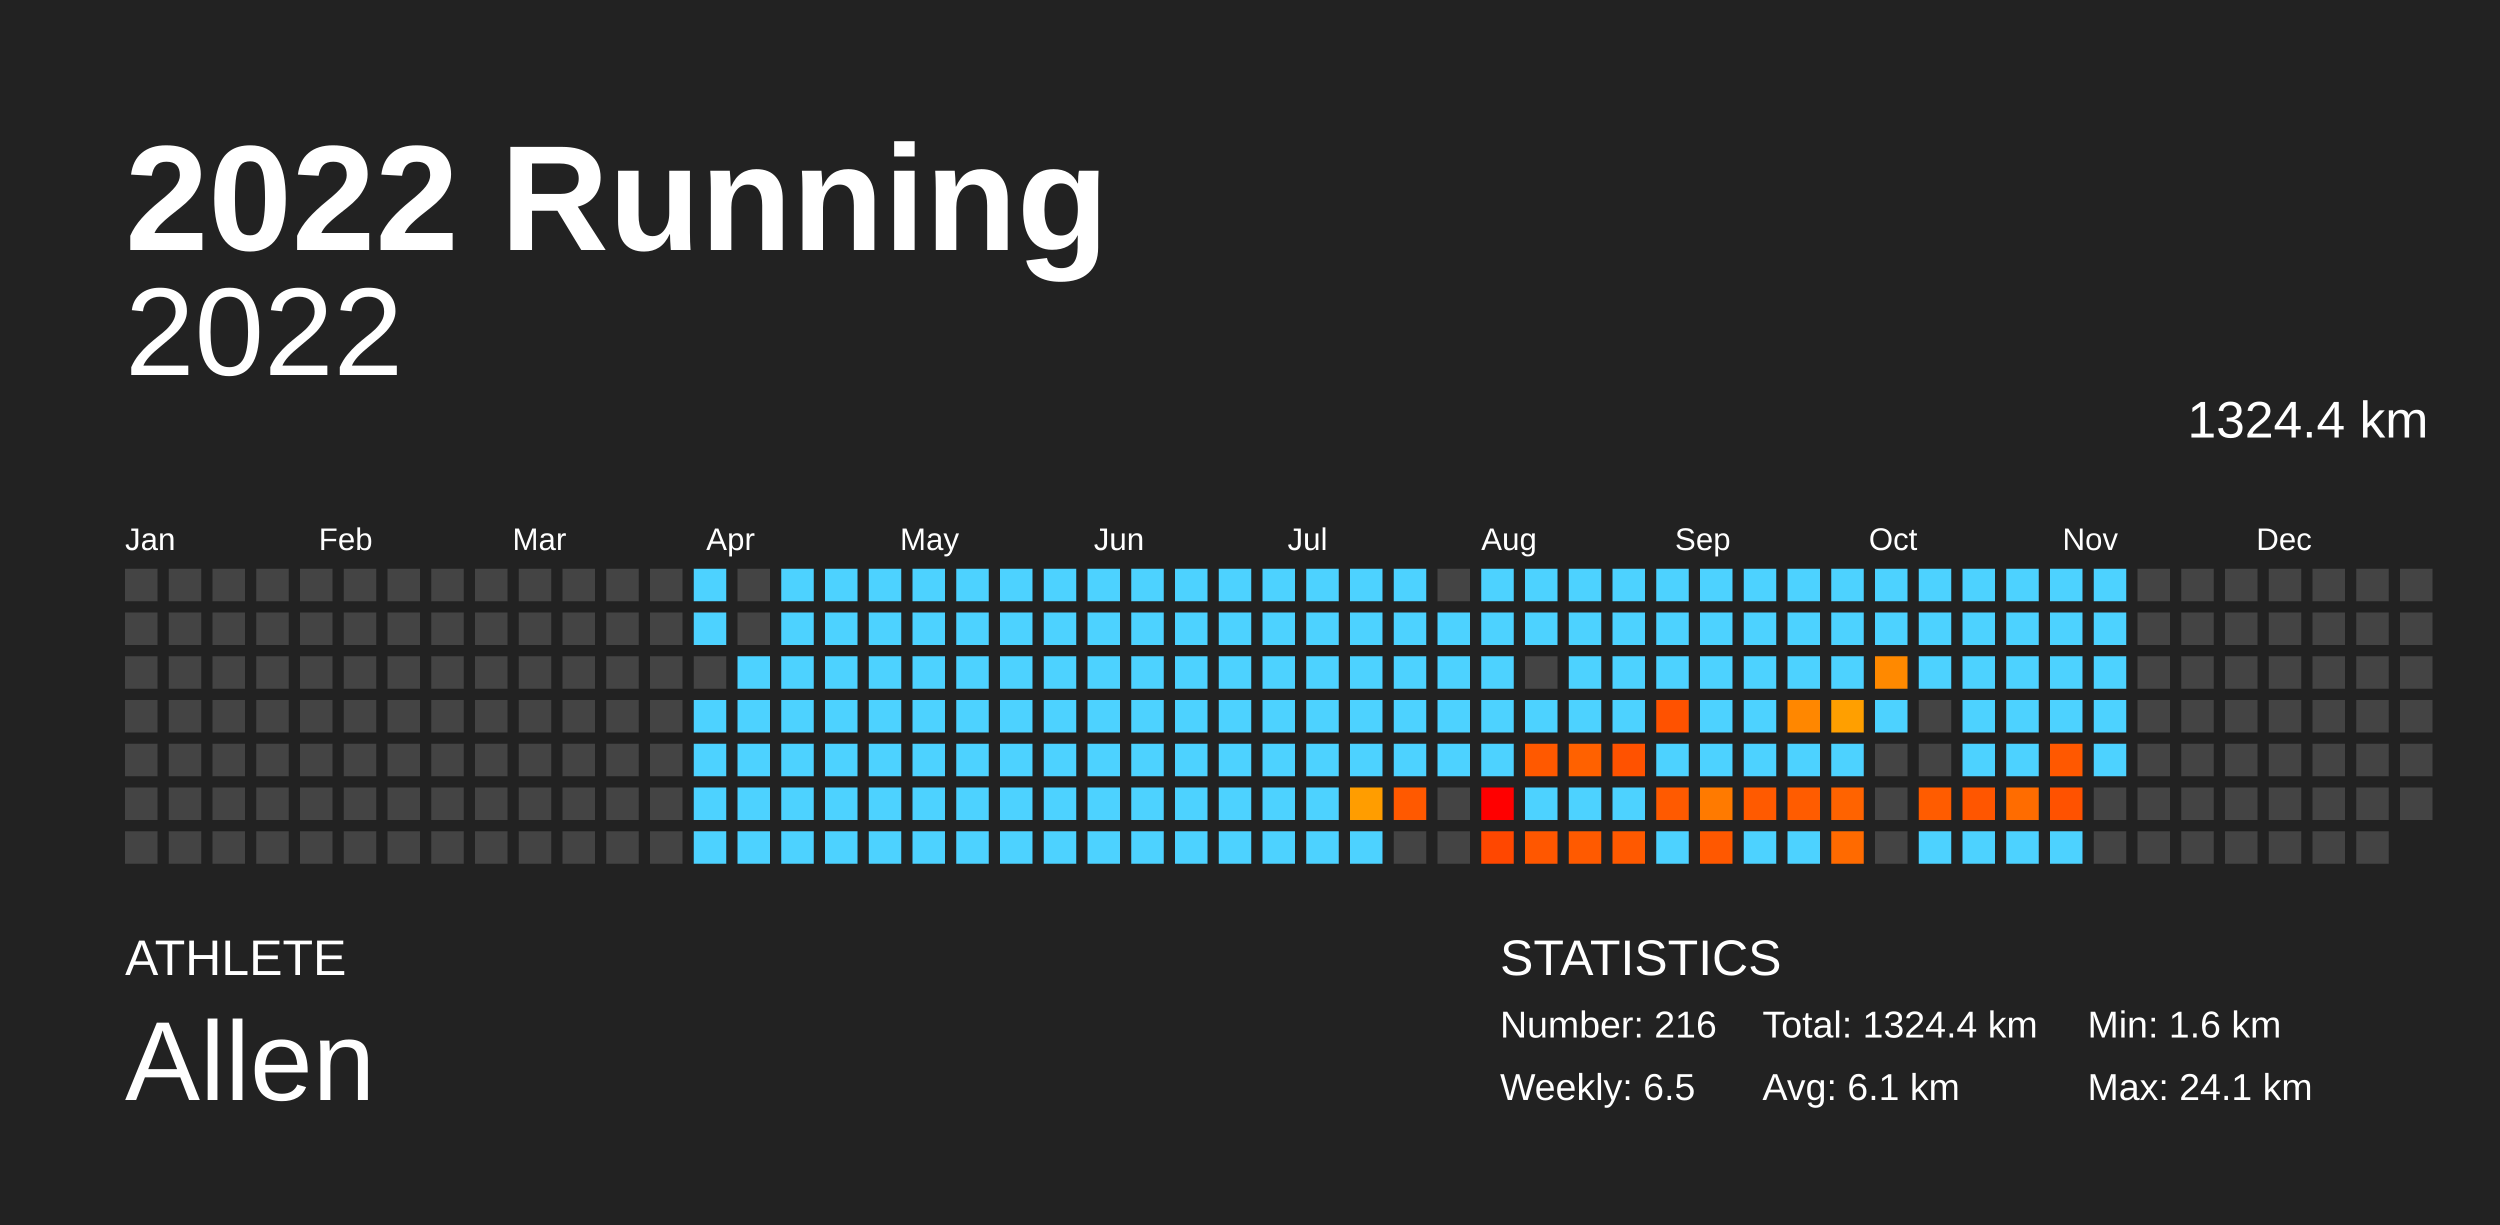
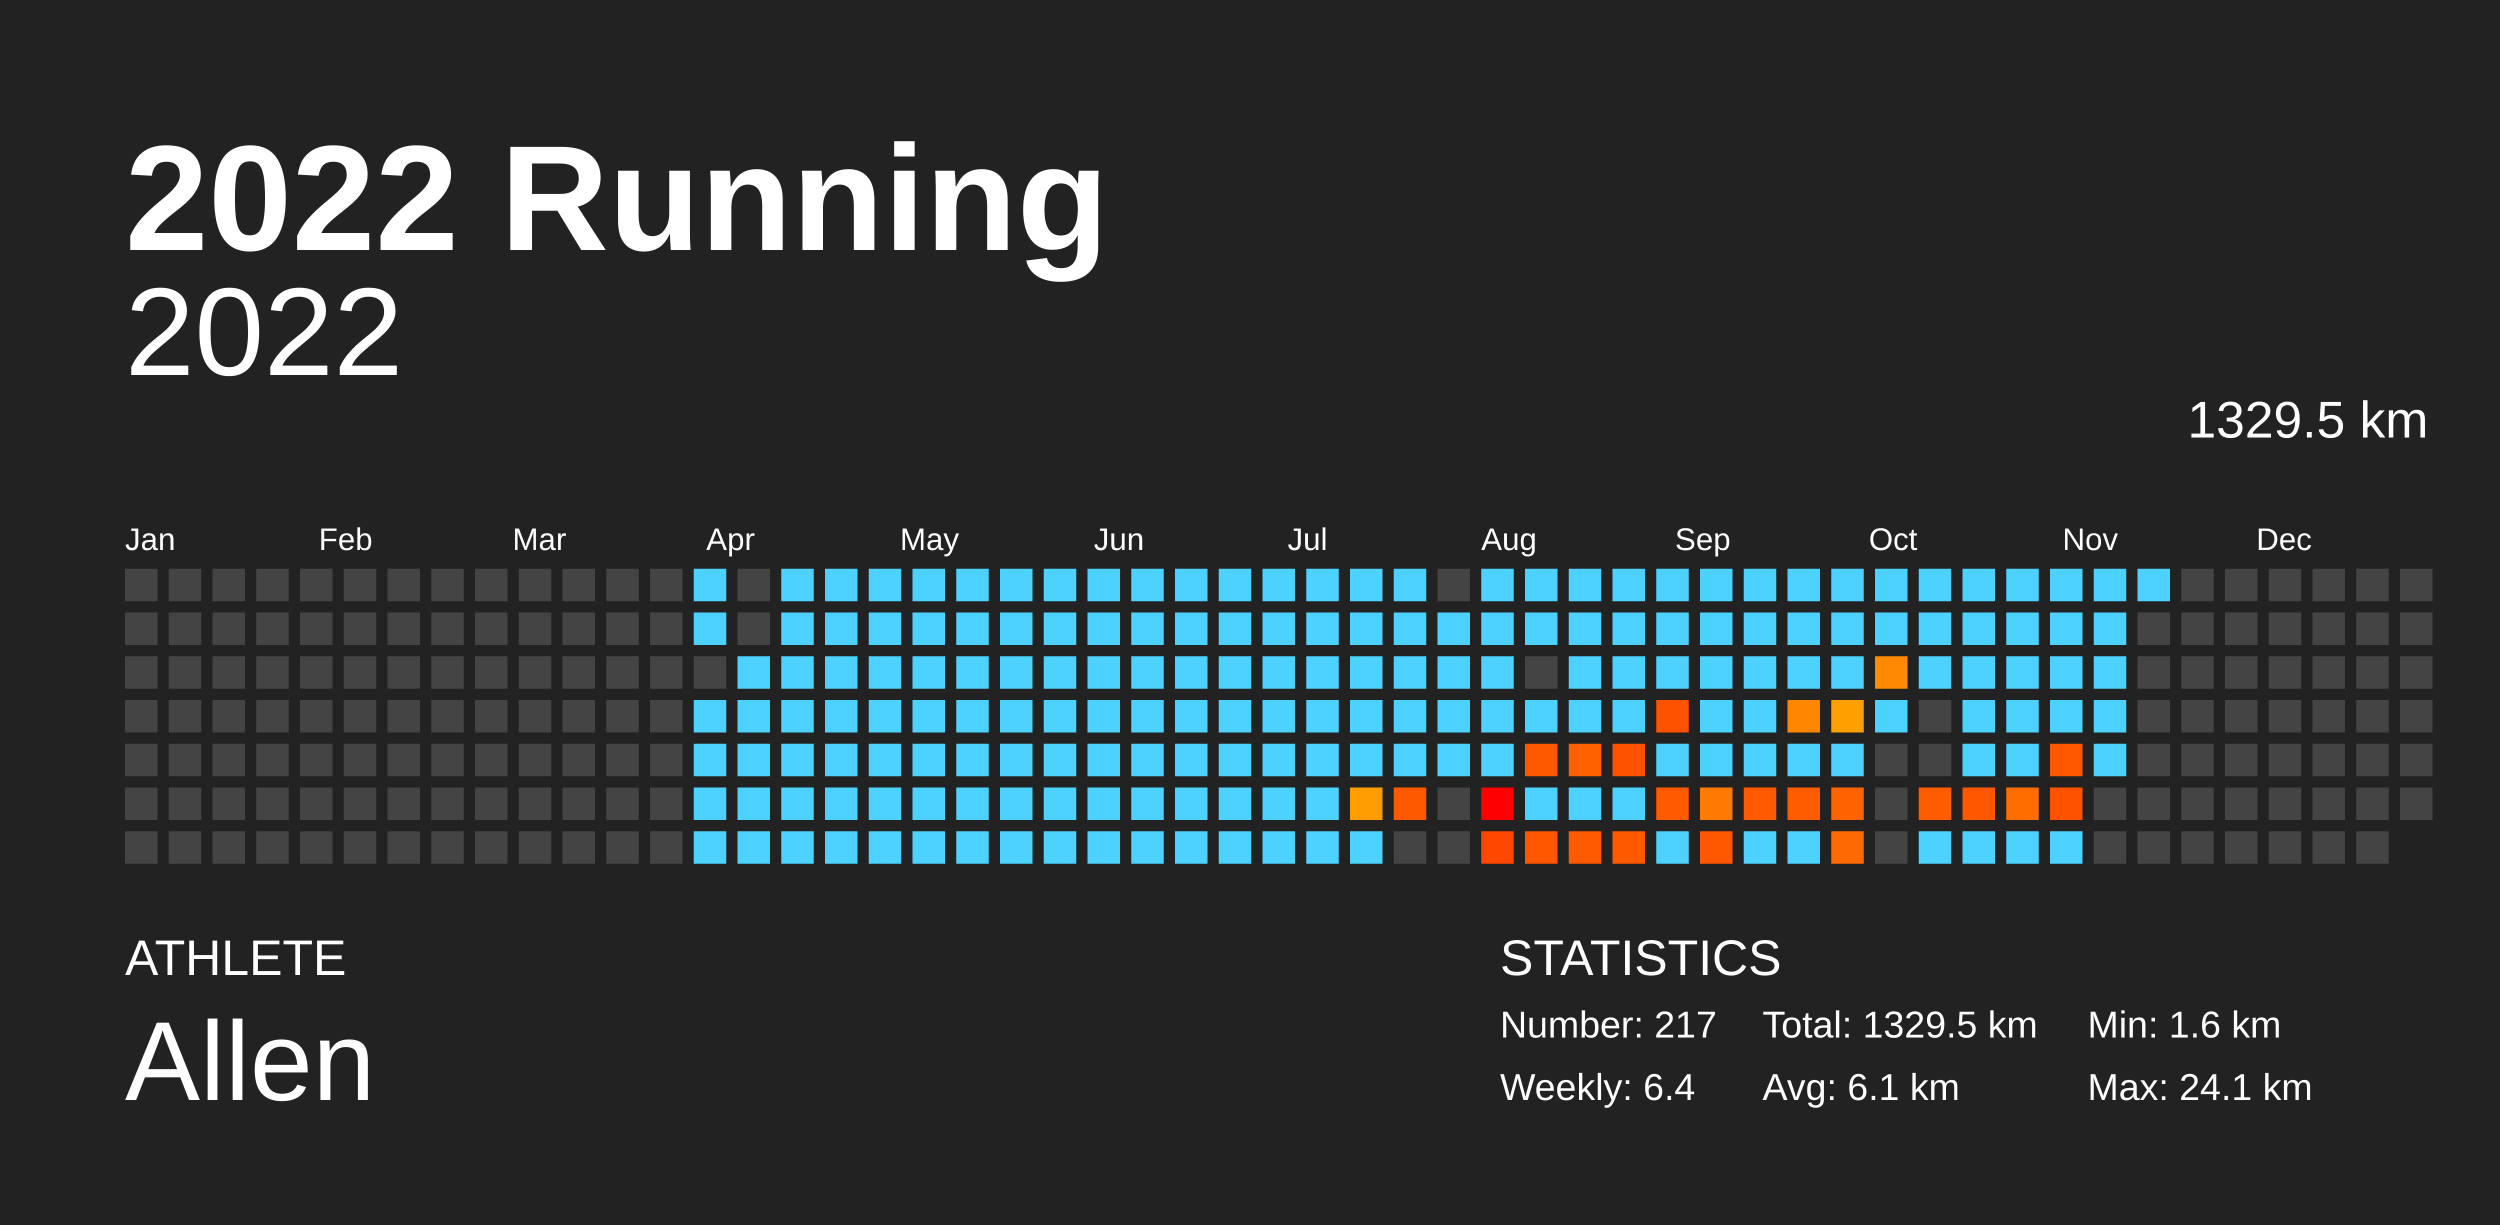
<svg xmlns="http://www.w3.org/2000/svg" baseProfile="full" height="98mm" version="1.1" viewBox="0,0,200,98" width="200mm">
  <defs />
  <rect fill="#222222" height="98" width="200" x="0" y="0" />
  <text fill="#FFFFFF" style="font-size:12px; font-family:Arial; font-weight:bold;" x="10" y="20">2022 Running</text>
  <text fill="#FFFFFF" style="font-size:4px; font-family:Arial" x="10" y="78">ATHLETE</text>
  <text fill="#FFFFFF" style="font-size:9px; font-family:Arial" x="10" y="88">Allen</text>
  <text fill="#FFFFFF" style="font-size:4px; font-family:Arial" x="120" y="78">STATISTICS</text>
-   <text fill="#FFFFFF" style="font-size:3px; font-family:Arial" x="120" y="83">Number: 216</text>
-   <text fill="#FFFFFF" style="font-size:3px; font-family:Arial" x="120" y="88">Weekly: 6.5</text>
-   <text fill="#FFFFFF" style="font-size:3px; font-family:Arial" x="141" y="83">Total: 1324.4 km</text>
+   <text fill="#FFFFFF" style="font-size:3px; font-family:Arial" x="120" y="83">Number: 217</text>
+   <text fill="#FFFFFF" style="font-size:3px; font-family:Arial" x="120" y="88">Weekly: 6.4</text>
+   <text fill="#FFFFFF" style="font-size:3px; font-family:Arial" x="141" y="83">Total: 1329.5 km</text>
  <text fill="#FFFFFF" style="font-size:3px; font-family:Arial" x="141" y="88">Avg: 6.1 km</text>
  <text fill="#FFFFFF" style="font-size:3px; font-family:Arial" x="167" y="83">Min: 1.6 km</text>
  <text fill="#FFFFFF" style="font-size:3px; font-family:Arial" x="167" y="88">Max: 24.1 km</text>
  <text alignment-baseline="hanging" fill="#FFFFFF" style="font-size:10.0px; font-family:Arial;" x="10" y="30">2022</text>
-   <text alignment-baseline="hanging" fill="#FFFFFF" style="font-size:4.125px; font-family:Arial;" x="175" y="35">1324.4 km</text>
+   <text alignment-baseline="hanging" fill="#FFFFFF" style="font-size:4.125px; font-family:Arial;" x="175" y="35">1329.5 km</text>
  <text fill="#FFFFFF" style="font-size:2.5px; font-family:Arial" x="10.0" y="44">Jan</text>
  <text fill="#FFFFFF" style="font-size:2.5px; font-family:Arial" x="25.5" y="44">Feb</text>
  <text fill="#FFFFFF" style="font-size:2.5px; font-family:Arial" x="41.0" y="44">Mar</text>
  <text fill="#FFFFFF" style="font-size:2.5px; font-family:Arial" x="56.5" y="44">Apr</text>
  <text fill="#FFFFFF" style="font-size:2.5px; font-family:Arial" x="72.0" y="44">May</text>
  <text fill="#FFFFFF" style="font-size:2.5px; font-family:Arial" x="87.5" y="44">Jun</text>
  <text fill="#FFFFFF" style="font-size:2.5px; font-family:Arial" x="103.0" y="44">Jul</text>
  <text fill="#FFFFFF" style="font-size:2.5px; font-family:Arial" x="118.5" y="44">Aug</text>
  <text fill="#FFFFFF" style="font-size:2.5px; font-family:Arial" x="134.0" y="44">Sep</text>
  <text fill="#FFFFFF" style="font-size:2.5px; font-family:Arial" x="149.5" y="44">Oct</text>
  <text fill="#FFFFFF" style="font-size:2.5px; font-family:Arial" x="165.0" y="44">Nov</text>
  <text fill="#FFFFFF" style="font-size:2.5px; font-family:Arial" x="180.5" y="44">Dec</text>
  <rect fill="#444444" height="2.6" width="2.6" x="10.0" y="45.5" />
  <rect fill="#444444" height="2.6" width="2.6" x="10.0" y="49.0" />
  <rect fill="#444444" height="2.6" width="2.6" x="10.0" y="52.5" />
  <rect fill="#444444" height="2.6" width="2.6" x="10.0" y="56.0" />
  <rect fill="#444444" height="2.6" width="2.6" x="10.0" y="59.5" />
  <rect fill="#444444" height="2.6" width="2.6" x="10.0" y="63.0" />
  <rect fill="#444444" height="2.6" width="2.6" x="10.0" y="66.5" />
  <rect fill="#444444" height="2.6" width="2.6" x="13.5" y="45.5" />
  <rect fill="#444444" height="2.6" width="2.6" x="13.5" y="49.0" />
  <rect fill="#444444" height="2.6" width="2.6" x="13.5" y="52.5" />
  <rect fill="#444444" height="2.6" width="2.6" x="13.5" y="56.0" />
  <rect fill="#444444" height="2.6" width="2.6" x="13.5" y="59.5" />
  <rect fill="#444444" height="2.6" width="2.6" x="13.5" y="63.0" />
  <rect fill="#444444" height="2.6" width="2.6" x="13.5" y="66.5" />
  <rect fill="#444444" height="2.6" width="2.6" x="17.0" y="45.5" />
  <rect fill="#444444" height="2.6" width="2.6" x="17.0" y="49.0" />
  <rect fill="#444444" height="2.6" width="2.6" x="17.0" y="52.5" />
  <rect fill="#444444" height="2.6" width="2.6" x="17.0" y="56.0" />
  <rect fill="#444444" height="2.6" width="2.6" x="17.0" y="59.5" />
  <rect fill="#444444" height="2.6" width="2.6" x="17.0" y="63.0" />
  <rect fill="#444444" height="2.6" width="2.6" x="17.0" y="66.5" />
  <rect fill="#444444" height="2.6" width="2.6" x="20.5" y="45.5" />
  <rect fill="#444444" height="2.6" width="2.6" x="20.5" y="49.0" />
  <rect fill="#444444" height="2.6" width="2.6" x="20.5" y="52.5" />
  <rect fill="#444444" height="2.6" width="2.6" x="20.5" y="56.0" />
  <rect fill="#444444" height="2.6" width="2.6" x="20.5" y="59.5" />
  <rect fill="#444444" height="2.6" width="2.6" x="20.5" y="63.0" />
  <rect fill="#444444" height="2.6" width="2.6" x="20.5" y="66.5" />
  <rect fill="#444444" height="2.6" width="2.6" x="24.0" y="45.5" />
  <rect fill="#444444" height="2.6" width="2.6" x="24.0" y="49.0" />
  <rect fill="#444444" height="2.6" width="2.6" x="24.0" y="52.5" />
  <rect fill="#444444" height="2.6" width="2.6" x="24.0" y="56.0" />
  <rect fill="#444444" height="2.6" width="2.6" x="24.0" y="59.5" />
  <rect fill="#444444" height="2.6" width="2.6" x="24.0" y="63.0" />
  <rect fill="#444444" height="2.6" width="2.6" x="24.0" y="66.5" />
  <rect fill="#444444" height="2.6" width="2.6" x="27.5" y="45.5" />
  <rect fill="#444444" height="2.6" width="2.6" x="27.5" y="49.0" />
  <rect fill="#444444" height="2.6" width="2.6" x="27.5" y="52.5" />
  <rect fill="#444444" height="2.6" width="2.6" x="27.5" y="56.0" />
  <rect fill="#444444" height="2.6" width="2.6" x="27.5" y="59.5" />
  <rect fill="#444444" height="2.6" width="2.6" x="27.5" y="63.0" />
  <rect fill="#444444" height="2.6" width="2.6" x="27.5" y="66.5" />
  <rect fill="#444444" height="2.6" width="2.6" x="31.0" y="45.5" />
  <rect fill="#444444" height="2.6" width="2.6" x="31.0" y="49.0" />
  <rect fill="#444444" height="2.6" width="2.6" x="31.0" y="52.5" />
  <rect fill="#444444" height="2.6" width="2.6" x="31.0" y="56.0" />
  <rect fill="#444444" height="2.6" width="2.6" x="31.0" y="59.5" />
  <rect fill="#444444" height="2.6" width="2.6" x="31.0" y="63.0" />
  <rect fill="#444444" height="2.6" width="2.6" x="31.0" y="66.5" />
  <rect fill="#444444" height="2.6" width="2.6" x="34.5" y="45.5" />
  <rect fill="#444444" height="2.6" width="2.6" x="34.5" y="49.0" />
  <rect fill="#444444" height="2.6" width="2.6" x="34.5" y="52.5" />
  <rect fill="#444444" height="2.6" width="2.6" x="34.5" y="56.0" />
  <rect fill="#444444" height="2.6" width="2.6" x="34.5" y="59.5" />
  <rect fill="#444444" height="2.6" width="2.6" x="34.5" y="63.0" />
  <rect fill="#444444" height="2.6" width="2.6" x="34.5" y="66.5" />
  <rect fill="#444444" height="2.6" width="2.6" x="38.0" y="45.5" />
  <rect fill="#444444" height="2.6" width="2.6" x="38.0" y="49.0" />
  <rect fill="#444444" height="2.6" width="2.6" x="38.0" y="52.5" />
  <rect fill="#444444" height="2.6" width="2.6" x="38.0" y="56.0" />
  <rect fill="#444444" height="2.6" width="2.6" x="38.0" y="59.5" />
  <rect fill="#444444" height="2.6" width="2.6" x="38.0" y="63.0" />
  <rect fill="#444444" height="2.6" width="2.6" x="38.0" y="66.5" />
  <rect fill="#444444" height="2.6" width="2.6" x="41.5" y="45.5" />
  <rect fill="#444444" height="2.6" width="2.6" x="41.5" y="49.0" />
  <rect fill="#444444" height="2.6" width="2.6" x="41.5" y="52.5" />
  <rect fill="#444444" height="2.6" width="2.6" x="41.5" y="56.0" />
  <rect fill="#444444" height="2.6" width="2.6" x="41.5" y="59.5" />
  <rect fill="#444444" height="2.6" width="2.6" x="41.5" y="63.0" />
  <rect fill="#444444" height="2.6" width="2.6" x="41.5" y="66.5" />
  <rect fill="#444444" height="2.6" width="2.6" x="45.0" y="45.5" />
  <rect fill="#444444" height="2.6" width="2.6" x="45.0" y="49.0" />
  <rect fill="#444444" height="2.6" width="2.6" x="45.0" y="52.5" />
  <rect fill="#444444" height="2.6" width="2.6" x="45.0" y="56.0" />
  <rect fill="#444444" height="2.6" width="2.6" x="45.0" y="59.5" />
  <rect fill="#444444" height="2.6" width="2.6" x="45.0" y="63.0" />
  <rect fill="#444444" height="2.6" width="2.6" x="45.0" y="66.5" />
  <rect fill="#444444" height="2.6" width="2.6" x="48.5" y="45.5" />
  <rect fill="#444444" height="2.6" width="2.6" x="48.5" y="49.0" />
  <rect fill="#444444" height="2.6" width="2.6" x="48.5" y="52.5" />
  <rect fill="#444444" height="2.6" width="2.6" x="48.5" y="56.0" />
  <rect fill="#444444" height="2.6" width="2.6" x="48.5" y="59.5" />
  <rect fill="#444444" height="2.6" width="2.6" x="48.5" y="63.0" />
  <rect fill="#444444" height="2.6" width="2.6" x="48.5" y="66.5" />
  <rect fill="#444444" height="2.6" width="2.6" x="52.0" y="45.5" />
  <rect fill="#444444" height="2.6" width="2.6" x="52.0" y="49.0" />
  <rect fill="#444444" height="2.6" width="2.6" x="52.0" y="52.5" />
  <rect fill="#444444" height="2.6" width="2.6" x="52.0" y="56.0" />
  <rect fill="#444444" height="2.6" width="2.6" x="52.0" y="59.5" />
  <rect fill="#444444" height="2.6" width="2.6" x="52.0" y="63.0" />
  <rect fill="#444444" height="2.6" width="2.6" x="52.0" y="66.5" />
  <rect fill="#4dd2ff" height="2.6" width="2.6" x="55.5" y="45.5" />
  <rect fill="#4dd2ff" height="2.6" width="2.6" x="55.5" y="49.0" />
  <rect fill="#444444" height="2.6" width="2.6" x="55.5" y="52.5" />
  <rect fill="#4dd2ff" height="2.6" width="2.6" x="55.5" y="56.0" />
  <rect fill="#4dd2ff" height="2.6" width="2.6" x="55.5" y="59.5" />
  <rect fill="#4dd2ff" height="2.6" width="2.6" x="55.5" y="63.0" />
  <rect fill="#4dd2ff" height="2.6" width="2.6" x="55.5" y="66.5" />
  <rect fill="#444444" height="2.6" width="2.6" x="59.0" y="45.5" />
  <rect fill="#444444" height="2.6" width="2.6" x="59.0" y="49.0" />
  <rect fill="#4dd2ff" height="2.6" width="2.6" x="59.0" y="52.5" />
  <rect fill="#4dd2ff" height="2.6" width="2.6" x="59.0" y="56.0" />
  <rect fill="#4dd2ff" height="2.6" width="2.6" x="59.0" y="59.5" />
  <rect fill="#4dd2ff" height="2.6" width="2.6" x="59.0" y="63.0" />
  <rect fill="#4dd2ff" height="2.6" width="2.6" x="59.0" y="66.5" />
  <rect fill="#4dd2ff" height="2.6" width="2.6" x="62.5" y="45.5" />
  <rect fill="#4dd2ff" height="2.6" width="2.6" x="62.5" y="49.0" />
  <rect fill="#4dd2ff" height="2.6" width="2.6" x="62.5" y="52.5" />
  <rect fill="#4dd2ff" height="2.6" width="2.6" x="62.5" y="56.0" />
  <rect fill="#4dd2ff" height="2.6" width="2.6" x="62.5" y="59.5" />
  <rect fill="#4dd2ff" height="2.6" width="2.6" x="62.5" y="63.0" />
  <rect fill="#4dd2ff" height="2.6" width="2.6" x="62.5" y="66.5" />
  <rect fill="#4dd2ff" height="2.6" width="2.6" x="66.0" y="45.5" />
  <rect fill="#4dd2ff" height="2.6" width="2.6" x="66.0" y="49.0" />
  <rect fill="#4dd2ff" height="2.6" width="2.6" x="66.0" y="52.5" />
  <rect fill="#4dd2ff" height="2.6" width="2.6" x="66.0" y="56.0" />
  <rect fill="#4dd2ff" height="2.6" width="2.6" x="66.0" y="59.5" />
  <rect fill="#4dd2ff" height="2.6" width="2.6" x="66.0" y="63.0" />
  <rect fill="#4dd2ff" height="2.6" width="2.6" x="66.0" y="66.5" />
  <rect fill="#4dd2ff" height="2.6" width="2.6" x="69.5" y="45.5" />
  <rect fill="#4dd2ff" height="2.6" width="2.6" x="69.5" y="49.0" />
  <rect fill="#4dd2ff" height="2.6" width="2.6" x="69.5" y="52.5" />
  <rect fill="#4dd2ff" height="2.6" width="2.6" x="69.5" y="56.0" />
  <rect fill="#4dd2ff" height="2.6" width="2.6" x="69.5" y="59.5" />
  <rect fill="#4dd2ff" height="2.6" width="2.6" x="69.5" y="63.0" />
  <rect fill="#4dd2ff" height="2.6" width="2.6" x="69.5" y="66.5" />
  <rect fill="#4dd2ff" height="2.6" width="2.6" x="73.0" y="45.5" />
  <rect fill="#4dd2ff" height="2.6" width="2.6" x="73.0" y="49.0" />
  <rect fill="#4dd2ff" height="2.6" width="2.6" x="73.0" y="52.5" />
  <rect fill="#4dd2ff" height="2.6" width="2.6" x="73.0" y="56.0" />
  <rect fill="#4dd2ff" height="2.6" width="2.6" x="73.0" y="59.5" />
  <rect fill="#4dd2ff" height="2.6" width="2.6" x="73.0" y="63.0" />
  <rect fill="#4dd2ff" height="2.6" width="2.6" x="73.0" y="66.5" />
  <rect fill="#4dd2ff" height="2.6" width="2.6" x="76.5" y="45.5" />
  <rect fill="#4dd2ff" height="2.6" width="2.6" x="76.5" y="49.0" />
  <rect fill="#4dd2ff" height="2.6" width="2.6" x="76.5" y="52.5" />
  <rect fill="#4dd2ff" height="2.6" width="2.6" x="76.5" y="56.0" />
  <rect fill="#4dd2ff" height="2.6" width="2.6" x="76.5" y="59.5" />
  <rect fill="#4dd2ff" height="2.6" width="2.6" x="76.5" y="63.0" />
  <rect fill="#4dd2ff" height="2.6" width="2.6" x="76.5" y="66.5" />
  <rect fill="#4dd2ff" height="2.6" width="2.6" x="80.0" y="45.5" />
  <rect fill="#4dd2ff" height="2.6" width="2.6" x="80.0" y="49.0" />
  <rect fill="#4dd2ff" height="2.6" width="2.6" x="80.0" y="52.5" />
  <rect fill="#4dd2ff" height="2.6" width="2.6" x="80.0" y="56.0" />
  <rect fill="#4dd2ff" height="2.6" width="2.6" x="80.0" y="59.5" />
  <rect fill="#4dd2ff" height="2.6" width="2.6" x="80.0" y="63.0" />
  <rect fill="#4dd2ff" height="2.6" width="2.6" x="80.0" y="66.5" />
  <rect fill="#4dd2ff" height="2.6" width="2.6" x="83.5" y="45.5" />
  <rect fill="#4dd2ff" height="2.6" width="2.6" x="83.5" y="49.0" />
  <rect fill="#4dd2ff" height="2.6" width="2.6" x="83.5" y="52.5" />
  <rect fill="#4dd2ff" height="2.6" width="2.6" x="83.5" y="56.0" />
  <rect fill="#4dd2ff" height="2.6" width="2.6" x="83.5" y="59.5" />
  <rect fill="#4dd2ff" height="2.6" width="2.6" x="83.5" y="63.0" />
  <rect fill="#4dd2ff" height="2.6" width="2.6" x="83.5" y="66.5" />
  <rect fill="#4dd2ff" height="2.6" width="2.6" x="87.0" y="45.5" />
  <rect fill="#4dd2ff" height="2.6" width="2.6" x="87.0" y="49.0" />
  <rect fill="#4dd2ff" height="2.6" width="2.6" x="87.0" y="52.5" />
  <rect fill="#4dd2ff" height="2.6" width="2.6" x="87.0" y="56.0" />
  <rect fill="#4dd2ff" height="2.6" width="2.6" x="87.0" y="59.5" />
  <rect fill="#4dd2ff" height="2.6" width="2.6" x="87.0" y="63.0" />
  <rect fill="#4dd2ff" height="2.6" width="2.6" x="87.0" y="66.5" />
  <rect fill="#4dd2ff" height="2.6" width="2.6" x="90.5" y="45.5" />
  <rect fill="#4dd2ff" height="2.6" width="2.6" x="90.5" y="49.0" />
  <rect fill="#4dd2ff" height="2.6" width="2.6" x="90.5" y="52.5" />
  <rect fill="#4dd2ff" height="2.6" width="2.6" x="90.5" y="56.0" />
  <rect fill="#4dd2ff" height="2.6" width="2.6" x="90.5" y="59.5" />
  <rect fill="#4dd2ff" height="2.6" width="2.6" x="90.5" y="63.0" />
  <rect fill="#4dd2ff" height="2.6" width="2.6" x="90.5" y="66.5" />
  <rect fill="#4dd2ff" height="2.6" width="2.6" x="94.0" y="45.5" />
  <rect fill="#4dd2ff" height="2.6" width="2.6" x="94.0" y="49.0" />
  <rect fill="#4dd2ff" height="2.6" width="2.6" x="94.0" y="52.5" />
  <rect fill="#4dd2ff" height="2.6" width="2.6" x="94.0" y="56.0" />
  <rect fill="#4dd2ff" height="2.6" width="2.6" x="94.0" y="59.5" />
  <rect fill="#4dd2ff" height="2.6" width="2.6" x="94.0" y="63.0" />
  <rect fill="#4dd2ff" height="2.6" width="2.6" x="94.0" y="66.5" />
  <rect fill="#4dd2ff" height="2.6" width="2.6" x="97.5" y="45.5" />
  <rect fill="#4dd2ff" height="2.6" width="2.6" x="97.5" y="49.0" />
  <rect fill="#4dd2ff" height="2.6" width="2.6" x="97.5" y="52.5" />
  <rect fill="#4dd2ff" height="2.6" width="2.6" x="97.5" y="56.0" />
  <rect fill="#4dd2ff" height="2.6" width="2.6" x="97.5" y="59.5" />
  <rect fill="#4dd2ff" height="2.6" width="2.6" x="97.5" y="63.0" />
  <rect fill="#4dd2ff" height="2.6" width="2.6" x="97.5" y="66.5" />
  <rect fill="#4dd2ff" height="2.6" width="2.6" x="101.0" y="45.5" />
  <rect fill="#4dd2ff" height="2.6" width="2.6" x="101.0" y="49.0" />
  <rect fill="#4dd2ff" height="2.6" width="2.6" x="101.0" y="52.5" />
  <rect fill="#4dd2ff" height="2.6" width="2.6" x="101.0" y="56.0" />
  <rect fill="#4dd2ff" height="2.6" width="2.6" x="101.0" y="59.5" />
  <rect fill="#4dd2ff" height="2.6" width="2.6" x="101.0" y="63.0" />
  <rect fill="#4dd2ff" height="2.6" width="2.6" x="101.0" y="66.5" />
  <rect fill="#4dd2ff" height="2.6" width="2.6" x="104.5" y="45.5" />
  <rect fill="#4dd2ff" height="2.6" width="2.6" x="104.5" y="49.0" />
  <rect fill="#4dd2ff" height="2.6" width="2.6" x="104.5" y="52.5" />
  <rect fill="#4dd2ff" height="2.6" width="2.6" x="104.5" y="56.0" />
  <rect fill="#4dd2ff" height="2.6" width="2.6" x="104.5" y="59.5" />
  <rect fill="#4dd2ff" height="2.6" width="2.6" x="104.5" y="63.0" />
  <rect fill="#4dd2ff" height="2.6" width="2.6" x="104.5" y="66.5" />
  <rect fill="#4dd2ff" height="2.6" width="2.6" x="108.0" y="45.5" />
  <rect fill="#4dd2ff" height="2.6" width="2.6" x="108.0" y="49.0" />
  <rect fill="#4dd2ff" height="2.6" width="2.6" x="108.0" y="52.5" />
  <rect fill="#4dd2ff" height="2.6" width="2.6" x="108.0" y="56.0" />
  <rect fill="#4dd2ff" height="2.6" width="2.6" x="108.0" y="59.5" />
  <rect fill="#ff9d00" height="2.6" width="2.6" x="108.0" y="63.0" />
  <rect fill="#4dd2ff" height="2.6" width="2.6" x="108.0" y="66.5" />
  <rect fill="#4dd2ff" height="2.6" width="2.6" x="111.5" y="45.5" />
  <rect fill="#4dd2ff" height="2.6" width="2.6" x="111.5" y="49.0" />
  <rect fill="#4dd2ff" height="2.6" width="2.6" x="111.5" y="52.5" />
  <rect fill="#4dd2ff" height="2.6" width="2.6" x="111.5" y="56.0" />
  <rect fill="#4dd2ff" height="2.6" width="2.6" x="111.5" y="59.5" />
  <rect fill="#ff5900" height="2.6" width="2.6" x="111.5" y="63.0" />
  <rect fill="#444444" height="2.6" width="2.6" x="111.5" y="66.5" />
  <rect fill="#444444" height="2.6" width="2.6" x="115.0" y="45.5" />
  <rect fill="#4dd2ff" height="2.6" width="2.6" x="115.0" y="49.0" />
  <rect fill="#4dd2ff" height="2.6" width="2.6" x="115.0" y="52.5" />
  <rect fill="#4dd2ff" height="2.6" width="2.6" x="115.0" y="56.0" />
  <rect fill="#4dd2ff" height="2.6" width="2.6" x="115.0" y="59.5" />
  <rect fill="#444444" height="2.6" width="2.6" x="115.0" y="63.0" />
  <rect fill="#444444" height="2.6" width="2.6" x="115.0" y="66.5" />
  <rect fill="#4dd2ff" height="2.6" width="2.6" x="118.5" y="45.5" />
  <rect fill="#4dd2ff" height="2.6" width="2.6" x="118.5" y="49.0" />
  <rect fill="#4dd2ff" height="2.6" width="2.6" x="118.5" y="52.5" />
  <rect fill="#4dd2ff" height="2.6" width="2.6" x="118.5" y="56.0" />
  <rect fill="#4dd2ff" height="2.6" width="2.6" x="118.5" y="59.5" />
  <rect fill="red" height="2.6" width="2.6" x="118.5" y="63.0" />
  <rect fill="#ff4700" height="2.6" width="2.6" x="118.5" y="66.5" />
  <rect fill="#4dd2ff" height="2.6" width="2.6" x="122.0" y="45.5" />
  <rect fill="#4dd2ff" height="2.6" width="2.6" x="122.0" y="49.0" />
  <rect fill="#444444" height="2.6" width="2.6" x="122.0" y="52.5" />
  <rect fill="#4dd2ff" height="2.6" width="2.6" x="122.0" y="56.0" />
  <rect fill="#ff5900" height="2.6" width="2.6" x="122.0" y="59.5" />
  <rect fill="#4dd2ff" height="2.6" width="2.6" x="122.0" y="63.0" />
  <rect fill="#ff5700" height="2.6" width="2.6" x="122.0" y="66.5" />
  <rect fill="#4dd2ff" height="2.6" width="2.6" x="125.5" y="45.5" />
  <rect fill="#4dd2ff" height="2.6" width="2.6" x="125.5" y="49.0" />
  <rect fill="#4dd2ff" height="2.6" width="2.6" x="125.5" y="52.5" />
  <rect fill="#4dd2ff" height="2.6" width="2.6" x="125.5" y="56.0" />
  <rect fill="#ff6100" height="2.6" width="2.6" x="125.5" y="59.5" />
  <rect fill="#4dd2ff" height="2.6" width="2.6" x="125.5" y="63.0" />
  <rect fill="#ff5a00" height="2.6" width="2.6" x="125.5" y="66.5" />
  <rect fill="#4dd2ff" height="2.6" width="2.6" x="129.0" y="45.5" />
  <rect fill="#4dd2ff" height="2.6" width="2.6" x="129.0" y="49.0" />
  <rect fill="#4dd2ff" height="2.6" width="2.6" x="129.0" y="52.5" />
  <rect fill="#4dd2ff" height="2.6" width="2.6" x="129.0" y="56.0" />
  <rect fill="#ff5200" height="2.6" width="2.6" x="129.0" y="59.5" />
  <rect fill="#4dd2ff" height="2.6" width="2.6" x="129.0" y="63.0" />
  <rect fill="#ff5900" height="2.6" width="2.6" x="129.0" y="66.5" />
  <rect fill="#4dd2ff" height="2.6" width="2.6" x="132.5" y="45.5" />
  <rect fill="#4dd2ff" height="2.6" width="2.6" x="132.5" y="49.0" />
  <rect fill="#4dd2ff" height="2.6" width="2.6" x="132.5" y="52.5" />
  <rect fill="#ff5200" height="2.6" width="2.6" x="132.5" y="56.0" />
  <rect fill="#4dd2ff" height="2.6" width="2.6" x="132.5" y="59.5" />
  <rect fill="#ff5a00" height="2.6" width="2.6" x="132.5" y="63.0" />
  <rect fill="#4dd2ff" height="2.6" width="2.6" x="132.5" y="66.5" />
  <rect fill="#4dd2ff" height="2.6" width="2.6" x="136.0" y="45.5" />
  <rect fill="#4dd2ff" height="2.6" width="2.6" x="136.0" y="49.0" />
  <rect fill="#4dd2ff" height="2.6" width="2.6" x="136.0" y="52.5" />
  <rect fill="#4dd2ff" height="2.6" width="2.6" x="136.0" y="56.0" />
  <rect fill="#4dd2ff" height="2.6" width="2.6" x="136.0" y="59.5" />
  <rect fill="#ff7a00" height="2.6" width="2.6" x="136.0" y="63.0" />
  <rect fill="#ff5800" height="2.6" width="2.6" x="136.0" y="66.5" />
  <rect fill="#4dd2ff" height="2.6" width="2.6" x="139.5" y="45.5" />
  <rect fill="#4dd2ff" height="2.6" width="2.6" x="139.5" y="49.0" />
  <rect fill="#4dd2ff" height="2.6" width="2.6" x="139.5" y="52.5" />
  <rect fill="#4dd2ff" height="2.6" width="2.6" x="139.5" y="56.0" />
  <rect fill="#4dd2ff" height="2.6" width="2.6" x="139.5" y="59.5" />
  <rect fill="#ff5a00" height="2.6" width="2.6" x="139.5" y="63.0" />
  <rect fill="#4dd2ff" height="2.6" width="2.6" x="139.5" y="66.5" />
  <rect fill="#4dd2ff" height="2.6" width="2.6" x="143.0" y="45.5" />
  <rect fill="#4dd2ff" height="2.6" width="2.6" x="143.0" y="49.0" />
  <rect fill="#4dd2ff" height="2.6" width="2.6" x="143.0" y="52.5" />
  <rect fill="#ff8700" height="2.6" width="2.6" x="143.0" y="56.0" />
  <rect fill="#4dd2ff" height="2.6" width="2.6" x="143.0" y="59.5" />
  <rect fill="#ff5c00" height="2.6" width="2.6" x="143.0" y="63.0" />
  <rect fill="#4dd2ff" height="2.6" width="2.6" x="143.0" y="66.5" />
  <rect fill="#4dd2ff" height="2.6" width="2.6" x="146.5" y="45.5" />
  <rect fill="#4dd2ff" height="2.6" width="2.6" x="146.5" y="49.0" />
  <rect fill="#4dd2ff" height="2.6" width="2.6" x="146.5" y="52.5" />
  <rect fill="#ff9f00" height="2.6" width="2.6" x="146.5" y="56.0" />
  <rect fill="#4dd2ff" height="2.6" width="2.6" x="146.5" y="59.5" />
  <rect fill="#ff6300" height="2.6" width="2.6" x="146.5" y="63.0" />
  <rect fill="#ff6a00" height="2.6" width="2.6" x="146.5" y="66.5" />
  <rect fill="#4dd2ff" height="2.6" width="2.6" x="150.0" y="45.5" />
  <rect fill="#4dd2ff" height="2.6" width="2.6" x="150.0" y="49.0" />
  <rect fill="#ff8900" height="2.6" width="2.6" x="150.0" y="52.5" />
  <rect fill="#4dd2ff" height="2.6" width="2.6" x="150.0" y="56.0" />
  <rect fill="#444444" height="2.6" width="2.6" x="150.0" y="59.5" />
  <rect fill="#444444" height="2.6" width="2.6" x="150.0" y="63.0" />
  <rect fill="#444444" height="2.6" width="2.6" x="150.0" y="66.5" />
  <rect fill="#4dd2ff" height="2.6" width="2.6" x="153.5" y="45.5" />
  <rect fill="#4dd2ff" height="2.6" width="2.6" x="153.5" y="49.0" />
  <rect fill="#4dd2ff" height="2.6" width="2.6" x="153.5" y="52.5" />
  <rect fill="#444444" height="2.6" width="2.6" x="153.5" y="56.0" />
  <rect fill="#444444" height="2.6" width="2.6" x="153.5" y="59.5" />
  <rect fill="#ff5c00" height="2.6" width="2.6" x="153.5" y="63.0" />
  <rect fill="#4dd2ff" height="2.6" width="2.6" x="153.5" y="66.5" />
  <rect fill="#4dd2ff" height="2.6" width="2.6" x="157.0" y="45.5" />
  <rect fill="#4dd2ff" height="2.6" width="2.6" x="157.0" y="49.0" />
  <rect fill="#4dd2ff" height="2.6" width="2.6" x="157.0" y="52.5" />
  <rect fill="#4dd2ff" height="2.6" width="2.6" x="157.0" y="56.0" />
  <rect fill="#4dd2ff" height="2.6" width="2.6" x="157.0" y="59.5" />
  <rect fill="#ff5600" height="2.6" width="2.6" x="157.0" y="63.0" />
  <rect fill="#4dd2ff" height="2.6" width="2.6" x="157.0" y="66.5" />
  <rect fill="#4dd2ff" height="2.6" width="2.6" x="160.5" y="45.5" />
  <rect fill="#4dd2ff" height="2.6" width="2.6" x="160.5" y="49.0" />
  <rect fill="#4dd2ff" height="2.6" width="2.6" x="160.5" y="52.5" />
  <rect fill="#4dd2ff" height="2.6" width="2.6" x="160.5" y="56.0" />
  <rect fill="#4dd2ff" height="2.6" width="2.6" x="160.5" y="59.5" />
  <rect fill="#ff6c00" height="2.6" width="2.6" x="160.5" y="63.0" />
  <rect fill="#4dd2ff" height="2.6" width="2.6" x="160.5" y="66.5" />
  <rect fill="#4dd2ff" height="2.6" width="2.6" x="164.0" y="45.5" />
  <rect fill="#4dd2ff" height="2.6" width="2.6" x="164.0" y="49.0" />
  <rect fill="#4dd2ff" height="2.6" width="2.6" x="164.0" y="52.5" />
  <rect fill="#4dd2ff" height="2.6" width="2.6" x="164.0" y="56.0" />
  <rect fill="#ff5800" height="2.6" width="2.6" x="164.0" y="59.5" />
  <rect fill="#ff5200" height="2.6" width="2.6" x="164.0" y="63.0" />
  <rect fill="#4dd2ff" height="2.6" width="2.6" x="164.0" y="66.5" />
  <rect fill="#4dd2ff" height="2.6" width="2.6" x="167.5" y="45.5" />
  <rect fill="#4dd2ff" height="2.6" width="2.6" x="167.5" y="49.0" />
  <rect fill="#4dd2ff" height="2.6" width="2.6" x="167.5" y="52.5" />
  <rect fill="#4dd2ff" height="2.6" width="2.6" x="167.5" y="56.0" />
  <rect fill="#4dd2ff" height="2.6" width="2.6" x="167.5" y="59.5" />
  <rect fill="#444444" height="2.6" width="2.6" x="167.5" y="63.0" />
  <rect fill="#444444" height="2.6" width="2.6" x="167.5" y="66.5" />
-   <rect fill="#444444" height="2.6" width="2.6" x="171.0" y="45.5" />
+   <rect fill="#4dd2ff" height="2.6" width="2.6" x="171.0" y="45.5" />
  <rect fill="#444444" height="2.6" width="2.6" x="171.0" y="49.0" />
  <rect fill="#444444" height="2.6" width="2.6" x="171.0" y="52.5" />
  <rect fill="#444444" height="2.6" width="2.6" x="171.0" y="56.0" />
  <rect fill="#444444" height="2.6" width="2.6" x="171.0" y="59.5" />
  <rect fill="#444444" height="2.6" width="2.6" x="171.0" y="63.0" />
  <rect fill="#444444" height="2.6" width="2.6" x="171.0" y="66.5" />
  <rect fill="#444444" height="2.6" width="2.6" x="174.5" y="45.5" />
  <rect fill="#444444" height="2.6" width="2.6" x="174.5" y="49.0" />
  <rect fill="#444444" height="2.6" width="2.6" x="174.5" y="52.5" />
  <rect fill="#444444" height="2.6" width="2.6" x="174.5" y="56.0" />
  <rect fill="#444444" height="2.6" width="2.6" x="174.5" y="59.5" />
  <rect fill="#444444" height="2.6" width="2.6" x="174.5" y="63.0" />
  <rect fill="#444444" height="2.6" width="2.6" x="174.5" y="66.5" />
  <rect fill="#444444" height="2.6" width="2.6" x="178.0" y="45.5" />
  <rect fill="#444444" height="2.6" width="2.6" x="178.0" y="49.0" />
  <rect fill="#444444" height="2.6" width="2.6" x="178.0" y="52.5" />
  <rect fill="#444444" height="2.6" width="2.6" x="178.0" y="56.0" />
  <rect fill="#444444" height="2.6" width="2.6" x="178.0" y="59.5" />
  <rect fill="#444444" height="2.6" width="2.6" x="178.0" y="63.0" />
  <rect fill="#444444" height="2.6" width="2.6" x="178.0" y="66.5" />
  <rect fill="#444444" height="2.6" width="2.6" x="181.5" y="45.5" />
  <rect fill="#444444" height="2.6" width="2.6" x="181.5" y="49.0" />
  <rect fill="#444444" height="2.6" width="2.6" x="181.5" y="52.5" />
  <rect fill="#444444" height="2.6" width="2.6" x="181.5" y="56.0" />
  <rect fill="#444444" height="2.6" width="2.6" x="181.5" y="59.5" />
  <rect fill="#444444" height="2.6" width="2.6" x="181.5" y="63.0" />
  <rect fill="#444444" height="2.6" width="2.6" x="181.5" y="66.5" />
  <rect fill="#444444" height="2.6" width="2.6" x="185.0" y="45.5" />
  <rect fill="#444444" height="2.6" width="2.6" x="185.0" y="49.0" />
  <rect fill="#444444" height="2.6" width="2.6" x="185.0" y="52.5" />
  <rect fill="#444444" height="2.6" width="2.6" x="185.0" y="56.0" />
  <rect fill="#444444" height="2.6" width="2.6" x="185.0" y="59.5" />
  <rect fill="#444444" height="2.6" width="2.6" x="185.0" y="63.0" />
  <rect fill="#444444" height="2.6" width="2.6" x="185.0" y="66.5" />
  <rect fill="#444444" height="2.6" width="2.6" x="188.5" y="45.5" />
  <rect fill="#444444" height="2.6" width="2.6" x="188.5" y="49.0" />
  <rect fill="#444444" height="2.6" width="2.6" x="188.5" y="52.5" />
  <rect fill="#444444" height="2.6" width="2.6" x="188.5" y="56.0" />
  <rect fill="#444444" height="2.6" width="2.6" x="188.5" y="59.5" />
  <rect fill="#444444" height="2.6" width="2.6" x="188.5" y="63.0" />
  <rect fill="#444444" height="2.6" width="2.6" x="188.5" y="66.5" />
  <rect fill="#444444" height="2.6" width="2.6" x="192.0" y="45.5" />
  <rect fill="#444444" height="2.6" width="2.6" x="192.0" y="49.0" />
  <rect fill="#444444" height="2.6" width="2.6" x="192.0" y="52.5" />
  <rect fill="#444444" height="2.6" width="2.6" x="192.0" y="56.0" />
  <rect fill="#444444" height="2.6" width="2.6" x="192.0" y="59.5" />
  <rect fill="#444444" height="2.6" width="2.6" x="192.0" y="63.0" />
</svg>
